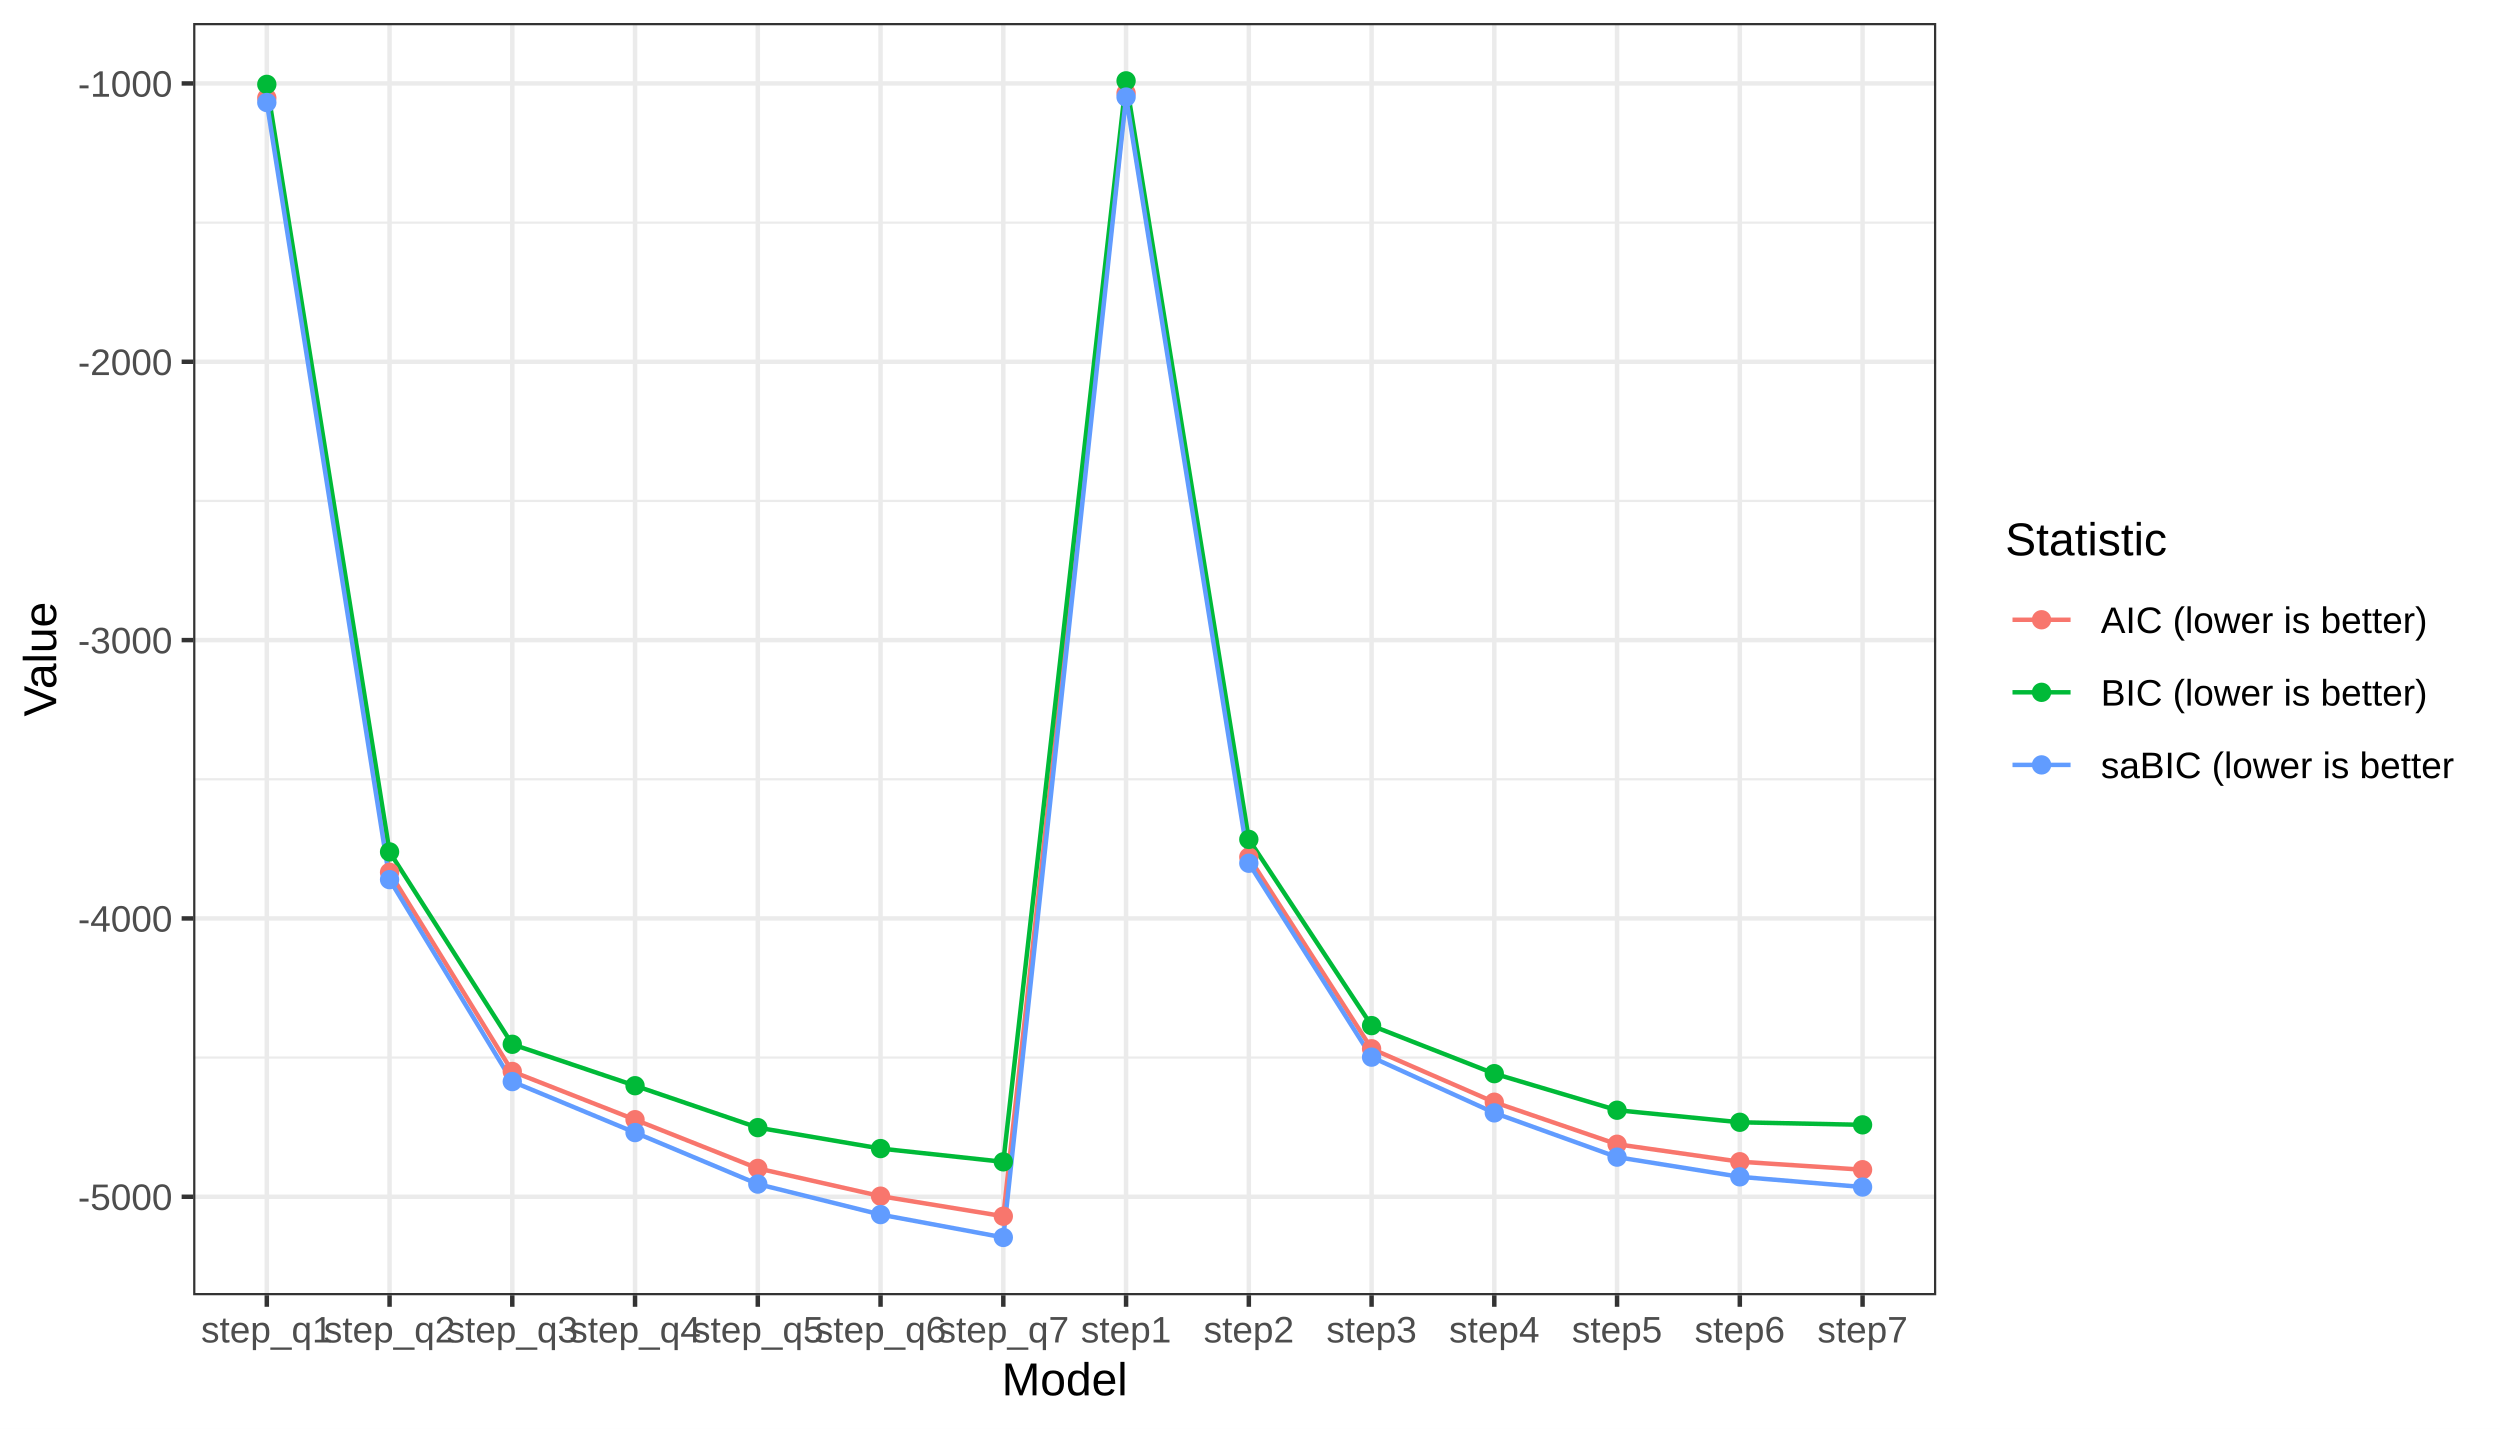
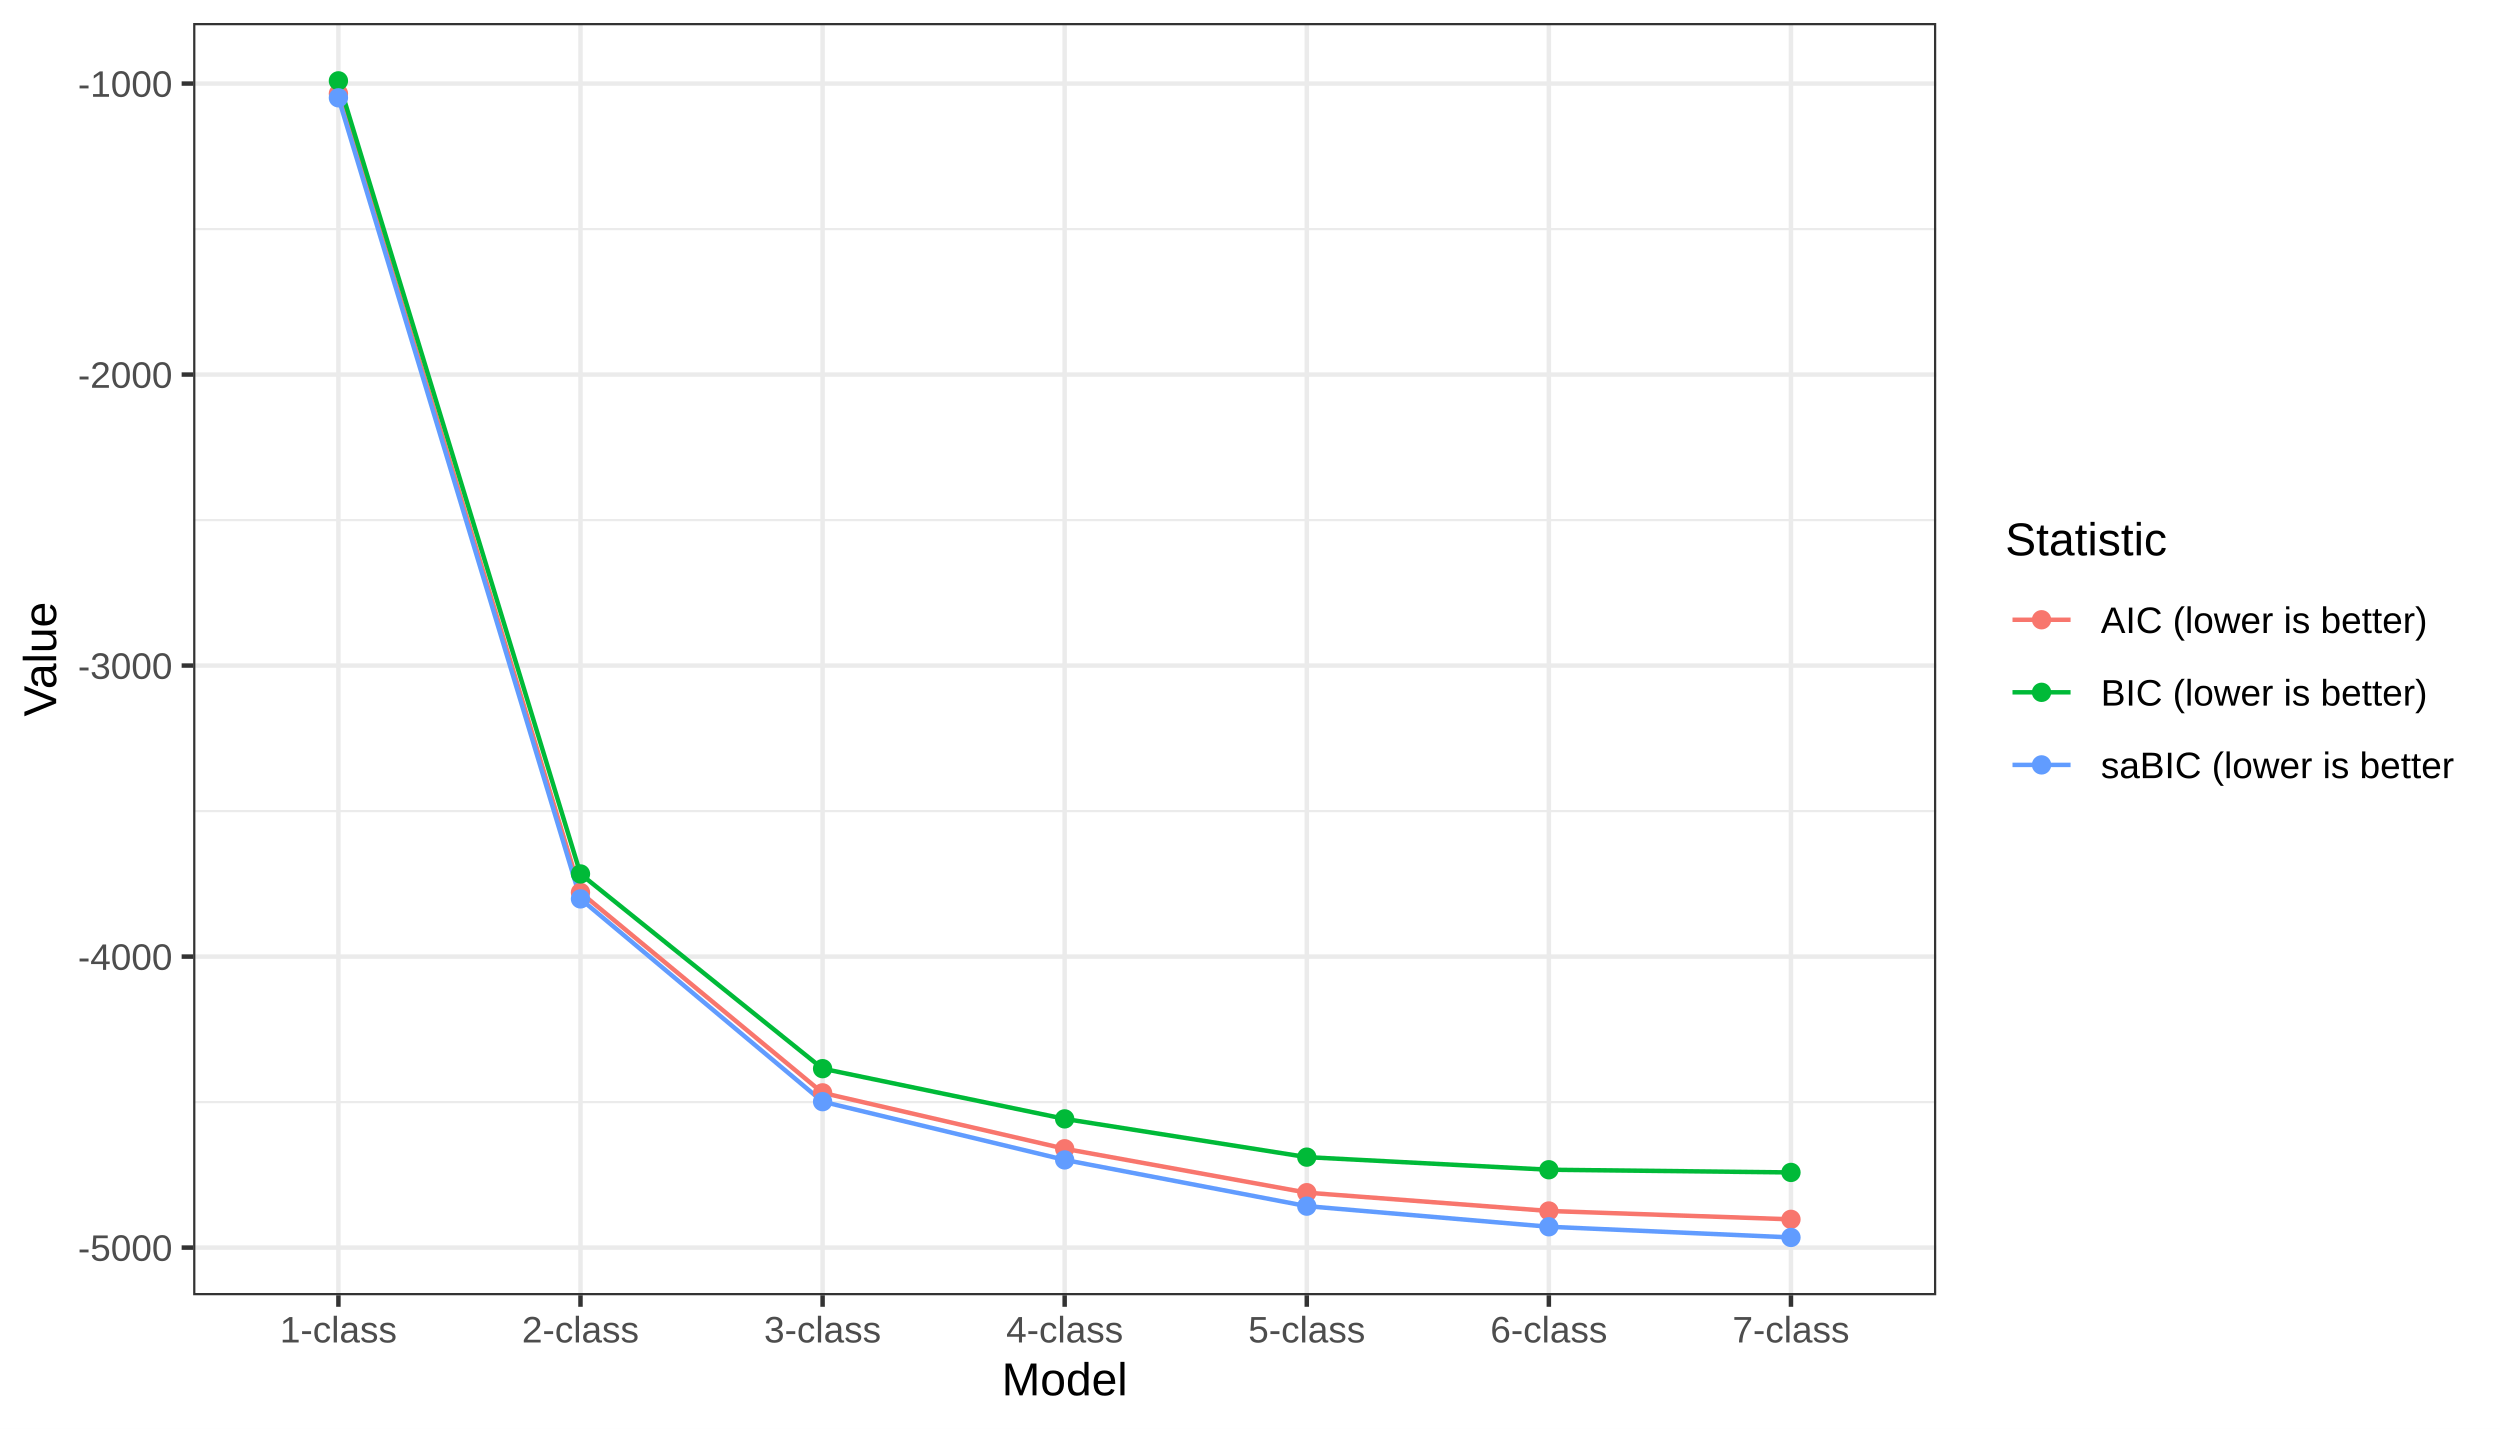
<svg xmlns="http://www.w3.org/2000/svg" class="svglite" width="595.28pt" height="340.16pt" viewBox="0 0 595.28 340.16">
  <defs>
    <style type="text/css">
    .svglite line, .svglite polyline, .svglite polygon, .svglite path, .svglite rect, .svglite circle {
      fill: none;
      stroke: #000000;
      stroke-linecap: round;
      stroke-linejoin: round;
      stroke-miterlimit: 10.00;
    }
    .svglite text {
      white-space: pre;
    }
  </style>
  </defs>
  <rect width="100%" height="100%" style="stroke: none; fill: #FFFFFF;" />
  <defs>
    <clipPath id="cpMC4wMHw1OTUuMjh8MC4wMHwzNDAuMTY=">
      <rect x="0.00" y="0.00" width="595.28" height="340.16" />
    </clipPath>
  </defs>
  <g clip-path="url(#cpMC4wMHw1OTUuMjh8MC4wMHwzNDAuMTY=)">
    <rect x="0.00" y="0" width="595.28" height="340.16" style="stroke-width: 1.07; stroke: #FFFFFF; fill: #FFFFFF;" />
  </g>
  <defs>
    <clipPath id="cpNDUuOTl8NDYxLjA0fDUuNDh8MzA4LjQy">
      <rect x="45.99" y="5.48" width="415.05" height="302.94" />
    </clipPath>
  </defs>
  <g clip-path="url(#cpNDUuOTl8NDYxLjA0fDUuNDh8MzA4LjQy)">
    <rect x="45.99" y="5.48" width="415.05" height="302.94" style="stroke-width: 1.07; stroke: none; fill: #FFFFFF;" />
-     <polyline points="45.99,251.82 461.04,251.82 " style="stroke-width: 0.53; stroke: #EBEBEB; stroke-linecap: butt;" />
-     <polyline points="45.99,185.55 461.04,185.55 " style="stroke-width: 0.53; stroke: #EBEBEB; stroke-linecap: butt;" />
-     <polyline points="45.99,119.28 461.04,119.28 " style="stroke-width: 0.53; stroke: #EBEBEB; stroke-linecap: butt;" />
-     <polyline points="45.99,53.01 461.04,53.01 " style="stroke-width: 0.53; stroke: #EBEBEB; stroke-linecap: butt;" />
-     <polyline points="45.99,284.96 461.04,284.96 " style="stroke-width: 1.07; stroke: #EBEBEB; stroke-linecap: butt;" />
-     <polyline points="45.99,218.69 461.04,218.69 " style="stroke-width: 1.07; stroke: #EBEBEB; stroke-linecap: butt;" />
-     <polyline points="45.99,152.42 461.04,152.42 " style="stroke-width: 1.07; stroke: #EBEBEB; stroke-linecap: butt;" />
-     <polyline points="45.99,86.14 461.04,86.14 " style="stroke-width: 1.07; stroke: #EBEBEB; stroke-linecap: butt;" />
-     <polyline points="45.99,19.87 461.04,19.87 " style="stroke-width: 1.07; stroke: #EBEBEB; stroke-linecap: butt;" />
-     <polyline points="63.53,308.42 63.53,5.48 " style="stroke-width: 1.07; stroke: #EBEBEB; stroke-linecap: butt;" />
-     <polyline points="92.76,308.42 92.76,5.48 " style="stroke-width: 1.07; stroke: #EBEBEB; stroke-linecap: butt;" />
-     <polyline points="121.98,308.42 121.98,5.48 " style="stroke-width: 1.07; stroke: #EBEBEB; stroke-linecap: butt;" />
-     <polyline points="151.21,308.42 151.21,5.48 " style="stroke-width: 1.07; stroke: #EBEBEB; stroke-linecap: butt;" />
-     <polyline points="180.44,308.42 180.44,5.48 " style="stroke-width: 1.07; stroke: #EBEBEB; stroke-linecap: butt;" />
-     <polyline points="209.67,308.42 209.67,5.48 " style="stroke-width: 1.07; stroke: #EBEBEB; stroke-linecap: butt;" />
-     <polyline points="238.90,308.42 238.90,5.48 " style="stroke-width: 1.07; stroke: #EBEBEB; stroke-linecap: butt;" />
-     <polyline points="268.13,308.42 268.13,5.48 " style="stroke-width: 1.07; stroke: #EBEBEB; stroke-linecap: butt;" />
-     <polyline points="297.36,308.42 297.36,5.48 " style="stroke-width: 1.07; stroke: #EBEBEB; stroke-linecap: butt;" />
-     <polyline points="326.59,308.42 326.59,5.48 " style="stroke-width: 1.07; stroke: #EBEBEB; stroke-linecap: butt;" />
-     <polyline points="355.81,308.42 355.81,5.48 " style="stroke-width: 1.07; stroke: #EBEBEB; stroke-linecap: butt;" />
-     <polyline points="385.04,308.42 385.04,5.48 " style="stroke-width: 1.07; stroke: #EBEBEB; stroke-linecap: butt;" />
-     <polyline points="414.27,308.42 414.27,5.48 " style="stroke-width: 1.07; stroke: #EBEBEB; stroke-linecap: butt;" />
-     <polyline points="443.50,308.42 443.50,5.48 " style="stroke-width: 1.07; stroke: #EBEBEB; stroke-linecap: butt;" />
-     <polyline points="63.53,23.33 92.76,207.71 121.98,255.13 151.21,266.61 180.44,278.21 209.67,284.82 238.90,289.60 268.13,22.16 297.36,204.07 326.59,249.72 355.81,262.45 385.04,272.46 414.27,276.62 443.50,278.52 " style="stroke-width: 1.07; stroke: #F8766D; stroke-linecap: butt;" />
-     <polyline points="63.53,20.09 92.76,202.85 121.98,248.66 151.21,258.52 180.44,268.50 209.67,273.49 238.90,276.65 268.13,19.25 297.36,199.87 326.59,244.21 355.81,255.65 385.04,264.36 414.27,267.23 443.50,267.84 " style="stroke-width: 1.07; stroke: #00BA38; stroke-linecap: butt;" />
-     <polyline points="63.53,24.41 92.76,209.45 121.98,257.54 151.21,269.68 180.44,281.94 209.67,289.21 238.90,294.65 268.13,23.11 297.36,205.55 326.59,251.72 355.81,264.99 385.04,275.53 414.27,280.22 443.50,282.65 " style="stroke-width: 1.07; stroke: #619CFF; stroke-linecap: butt;" />
-     <circle cx="268.13" cy="22.16" r="1.95" style="stroke-width: 0.71; stroke: #F8766D; fill: #F8766D;" />
-     <circle cx="297.36" cy="204.07" r="1.95" style="stroke-width: 0.71; stroke: #F8766D; fill: #F8766D;" />
-     <circle cx="326.59" cy="249.72" r="1.95" style="stroke-width: 0.71; stroke: #F8766D; fill: #F8766D;" />
-     <circle cx="355.81" cy="262.45" r="1.95" style="stroke-width: 0.71; stroke: #F8766D; fill: #F8766D;" />
-     <circle cx="385.04" cy="272.46" r="1.95" style="stroke-width: 0.71; stroke: #F8766D; fill: #F8766D;" />
-     <circle cx="414.27" cy="276.62" r="1.95" style="stroke-width: 0.71; stroke: #F8766D; fill: #F8766D;" />
-     <circle cx="443.50" cy="278.52" r="1.95" style="stroke-width: 0.71; stroke: #F8766D; fill: #F8766D;" />
-     <circle cx="63.53" cy="23.33" r="1.95" style="stroke-width: 0.71; stroke: #F8766D; fill: #F8766D;" />
-     <circle cx="92.76" cy="207.71" r="1.95" style="stroke-width: 0.71; stroke: #F8766D; fill: #F8766D;" />
-     <circle cx="121.98" cy="255.13" r="1.95" style="stroke-width: 0.71; stroke: #F8766D; fill: #F8766D;" />
-     <circle cx="151.21" cy="266.61" r="1.95" style="stroke-width: 0.71; stroke: #F8766D; fill: #F8766D;" />
-     <circle cx="180.44" cy="278.21" r="1.95" style="stroke-width: 0.71; stroke: #F8766D; fill: #F8766D;" />
-     <circle cx="209.67" cy="284.82" r="1.95" style="stroke-width: 0.71; stroke: #F8766D; fill: #F8766D;" />
-     <circle cx="238.90" cy="289.60" r="1.95" style="stroke-width: 0.71; stroke: #F8766D; fill: #F8766D;" />
-     <circle cx="268.13" cy="19.25" r="1.95" style="stroke-width: 0.71; stroke: #00BA38; fill: #00BA38;" />
-     <circle cx="297.36" cy="199.87" r="1.95" style="stroke-width: 0.71; stroke: #00BA38; fill: #00BA38;" />
-     <circle cx="326.59" cy="244.21" r="1.95" style="stroke-width: 0.71; stroke: #00BA38; fill: #00BA38;" />
-     <circle cx="355.81" cy="255.65" r="1.95" style="stroke-width: 0.71; stroke: #00BA38; fill: #00BA38;" />
-     <circle cx="385.04" cy="264.36" r="1.95" style="stroke-width: 0.71; stroke: #00BA38; fill: #00BA38;" />
-     <circle cx="414.27" cy="267.23" r="1.95" style="stroke-width: 0.71; stroke: #00BA38; fill: #00BA38;" />
-     <circle cx="443.50" cy="267.84" r="1.95" style="stroke-width: 0.71; stroke: #00BA38; fill: #00BA38;" />
-     <circle cx="63.53" cy="20.09" r="1.95" style="stroke-width: 0.71; stroke: #00BA38; fill: #00BA38;" />
-     <circle cx="92.76" cy="202.85" r="1.95" style="stroke-width: 0.71; stroke: #00BA38; fill: #00BA38;" />
-     <circle cx="121.98" cy="248.66" r="1.95" style="stroke-width: 0.71; stroke: #00BA38; fill: #00BA38;" />
-     <circle cx="151.21" cy="258.52" r="1.95" style="stroke-width: 0.71; stroke: #00BA38; fill: #00BA38;" />
-     <circle cx="180.44" cy="268.50" r="1.95" style="stroke-width: 0.71; stroke: #00BA38; fill: #00BA38;" />
-     <circle cx="209.67" cy="273.49" r="1.95" style="stroke-width: 0.71; stroke: #00BA38; fill: #00BA38;" />
-     <circle cx="238.90" cy="276.65" r="1.95" style="stroke-width: 0.71; stroke: #00BA38; fill: #00BA38;" />
-     <circle cx="268.13" cy="23.11" r="1.95" style="stroke-width: 0.71; stroke: #619CFF; fill: #619CFF;" />
-     <circle cx="297.36" cy="205.55" r="1.95" style="stroke-width: 0.71; stroke: #619CFF; fill: #619CFF;" />
-     <circle cx="326.59" cy="251.72" r="1.95" style="stroke-width: 0.71; stroke: #619CFF; fill: #619CFF;" />
-     <circle cx="355.81" cy="264.99" r="1.95" style="stroke-width: 0.71; stroke: #619CFF; fill: #619CFF;" />
-     <circle cx="385.04" cy="275.53" r="1.95" style="stroke-width: 0.71; stroke: #619CFF; fill: #619CFF;" />
-     <circle cx="414.27" cy="280.22" r="1.95" style="stroke-width: 0.71; stroke: #619CFF; fill: #619CFF;" />
-     <circle cx="443.50" cy="282.65" r="1.95" style="stroke-width: 0.71; stroke: #619CFF; fill: #619CFF;" />
-     <circle cx="63.53" cy="24.41" r="1.95" style="stroke-width: 0.71; stroke: #619CFF; fill: #619CFF;" />
-     <circle cx="92.76" cy="209.45" r="1.95" style="stroke-width: 0.71; stroke: #619CFF; fill: #619CFF;" />
-     <circle cx="121.98" cy="257.54" r="1.95" style="stroke-width: 0.71; stroke: #619CFF; fill: #619CFF;" />
-     <circle cx="151.21" cy="269.68" r="1.95" style="stroke-width: 0.71; stroke: #619CFF; fill: #619CFF;" />
-     <circle cx="180.44" cy="281.94" r="1.95" style="stroke-width: 0.71; stroke: #619CFF; fill: #619CFF;" />
-     <circle cx="209.67" cy="289.21" r="1.95" style="stroke-width: 0.71; stroke: #619CFF; fill: #619CFF;" />
-     <circle cx="238.90" cy="294.65" r="1.95" style="stroke-width: 0.71; stroke: #619CFF; fill: #619CFF;" />
+     <polyline points="45.99,262.42 461.04,262.42 " style="stroke-width: 0.53; stroke: #EBEBEB; stroke-linecap: butt;" />
+     <polyline points="45.99,193.13 461.04,193.13 " style="stroke-width: 0.53; stroke: #EBEBEB; stroke-linecap: butt;" />
+     <polyline points="45.99,123.84 461.04,123.84 " style="stroke-width: 0.53; stroke: #EBEBEB; stroke-linecap: butt;" />
+     <polyline points="45.99,54.55 461.04,54.55 " style="stroke-width: 0.53; stroke: #EBEBEB; stroke-linecap: butt;" />
+     <polyline points="45.99,297.07 461.04,297.07 " style="stroke-width: 1.07; stroke: #EBEBEB; stroke-linecap: butt;" />
+     <polyline points="45.99,227.78 461.04,227.78 " style="stroke-width: 1.07; stroke: #EBEBEB; stroke-linecap: butt;" />
+     <polyline points="45.99,158.48 461.04,158.48 " style="stroke-width: 1.07; stroke: #EBEBEB; stroke-linecap: butt;" />
+     <polyline points="45.99,89.19 461.04,89.19 " style="stroke-width: 1.07; stroke: #EBEBEB; stroke-linecap: butt;" />
+     <polyline points="45.99,19.90 461.04,19.90 " style="stroke-width: 1.07; stroke: #EBEBEB; stroke-linecap: butt;" />
+     <polyline points="80.58,308.42 80.58,5.48 " style="stroke-width: 1.07; stroke: #EBEBEB; stroke-linecap: butt;" />
+     <polyline points="138.22,308.42 138.22,5.48 " style="stroke-width: 1.07; stroke: #EBEBEB; stroke-linecap: butt;" />
+     <polyline points="195.87,308.42 195.87,5.48 " style="stroke-width: 1.07; stroke: #EBEBEB; stroke-linecap: butt;" />
+     <polyline points="253.51,308.42 253.51,5.48 " style="stroke-width: 1.07; stroke: #EBEBEB; stroke-linecap: butt;" />
+     <polyline points="311.16,308.42 311.16,5.48 " style="stroke-width: 1.07; stroke: #EBEBEB; stroke-linecap: butt;" />
+     <polyline points="368.80,308.42 368.80,5.48 " style="stroke-width: 1.07; stroke: #EBEBEB; stroke-linecap: butt;" />
+     <polyline points="426.45,308.42 426.45,5.48 " style="stroke-width: 1.07; stroke: #EBEBEB; stroke-linecap: butt;" />
+     <polyline points="80.58,22.30 138.22,212.50 195.87,260.22 253.51,273.53 311.16,283.99 368.80,288.35 426.45,290.34 " style="stroke-width: 1.07; stroke: #F8766D; stroke-linecap: butt;" />
+     <polyline points="80.58,19.25 138.22,208.10 195.87,254.46 253.51,266.42 311.16,275.53 368.80,278.53 426.45,279.17 " style="stroke-width: 1.07; stroke: #00BA38; stroke-linecap: butt;" />
+     <polyline points="80.58,23.29 138.22,214.04 195.87,262.32 253.51,276.19 311.16,287.20 368.80,292.11 426.45,294.65 " style="stroke-width: 1.07; stroke: #619CFF; stroke-linecap: butt;" />
+     <circle cx="80.58" cy="22.30" r="1.95" style="stroke-width: 0.71; stroke: #F8766D; fill: #F8766D;" />
+     <circle cx="138.22" cy="212.50" r="1.95" style="stroke-width: 0.71; stroke: #F8766D; fill: #F8766D;" />
+     <circle cx="195.87" cy="260.22" r="1.95" style="stroke-width: 0.71; stroke: #F8766D; fill: #F8766D;" />
+     <circle cx="253.51" cy="273.53" r="1.95" style="stroke-width: 0.71; stroke: #F8766D; fill: #F8766D;" />
+     <circle cx="311.16" cy="283.99" r="1.95" style="stroke-width: 0.71; stroke: #F8766D; fill: #F8766D;" />
+     <circle cx="368.80" cy="288.35" r="1.95" style="stroke-width: 0.71; stroke: #F8766D; fill: #F8766D;" />
+     <circle cx="426.45" cy="290.34" r="1.95" style="stroke-width: 0.71; stroke: #F8766D; fill: #F8766D;" />
+     <circle cx="80.58" cy="19.25" r="1.95" style="stroke-width: 0.71; stroke: #00BA38; fill: #00BA38;" />
+     <circle cx="138.22" cy="208.10" r="1.95" style="stroke-width: 0.71; stroke: #00BA38; fill: #00BA38;" />
+     <circle cx="195.87" cy="254.46" r="1.95" style="stroke-width: 0.71; stroke: #00BA38; fill: #00BA38;" />
+     <circle cx="253.51" cy="266.42" r="1.95" style="stroke-width: 0.71; stroke: #00BA38; fill: #00BA38;" />
+     <circle cx="311.16" cy="275.53" r="1.95" style="stroke-width: 0.71; stroke: #00BA38; fill: #00BA38;" />
+     <circle cx="368.80" cy="278.53" r="1.95" style="stroke-width: 0.71; stroke: #00BA38; fill: #00BA38;" />
+     <circle cx="426.45" cy="279.17" r="1.95" style="stroke-width: 0.71; stroke: #00BA38; fill: #00BA38;" />
+     <circle cx="80.58" cy="23.29" r="1.95" style="stroke-width: 0.71; stroke: #619CFF; fill: #619CFF;" />
+     <circle cx="138.22" cy="214.04" r="1.95" style="stroke-width: 0.71; stroke: #619CFF; fill: #619CFF;" />
+     <circle cx="195.87" cy="262.32" r="1.95" style="stroke-width: 0.71; stroke: #619CFF; fill: #619CFF;" />
+     <circle cx="253.51" cy="276.19" r="1.95" style="stroke-width: 0.71; stroke: #619CFF; fill: #619CFF;" />
+     <circle cx="311.16" cy="287.20" r="1.95" style="stroke-width: 0.71; stroke: #619CFF; fill: #619CFF;" />
+     <circle cx="368.80" cy="292.11" r="1.95" style="stroke-width: 0.71; stroke: #619CFF; fill: #619CFF;" />
+     <circle cx="426.45" cy="294.65" r="1.95" style="stroke-width: 0.71; stroke: #619CFF; fill: #619CFF;" />
    <rect x="45.99" y="5.48" width="415.05" height="302.94" style="stroke-width: 1.07; stroke: #333333;" />
  </g>
  <g clip-path="url(#cpMC4wMHw1OTUuMjh8MC4wMHwzNDAuMTY=)">
-     <text x="41.06" y="288.11" text-anchor="end" style="font-size: 8.80px;fill: #4D4D4D; font-family: &quot;Arial&quot;;" textLength="22.51px" lengthAdjust="spacingAndGlyphs">-5000</text>
-     <text x="41.06" y="221.84" text-anchor="end" style="font-size: 8.80px;fill: #4D4D4D; font-family: &quot;Arial&quot;;" textLength="22.51px" lengthAdjust="spacingAndGlyphs">-4000</text>
-     <text x="41.06" y="155.57" text-anchor="end" style="font-size: 8.80px;fill: #4D4D4D; font-family: &quot;Arial&quot;;" textLength="22.51px" lengthAdjust="spacingAndGlyphs">-3000</text>
-     <text x="41.06" y="89.30" text-anchor="end" style="font-size: 8.80px;fill: #4D4D4D; font-family: &quot;Arial&quot;;" textLength="22.51px" lengthAdjust="spacingAndGlyphs">-2000</text>
-     <text x="41.06" y="23.03" text-anchor="end" style="font-size: 8.80px;fill: #4D4D4D; font-family: &quot;Arial&quot;;" textLength="22.51px" lengthAdjust="spacingAndGlyphs">-1000</text>
-     <polyline points="43.25,284.96 45.99,284.96 " style="stroke-width: 1.07; stroke: #333333; stroke-linecap: butt;" />
-     <polyline points="43.25,218.69 45.99,218.69 " style="stroke-width: 1.07; stroke: #333333; stroke-linecap: butt;" />
-     <polyline points="43.25,152.42 45.99,152.42 " style="stroke-width: 1.07; stroke: #333333; stroke-linecap: butt;" />
-     <polyline points="43.25,86.14 45.99,86.14 " style="stroke-width: 1.07; stroke: #333333; stroke-linecap: butt;" />
-     <polyline points="43.25,19.87 45.99,19.87 " style="stroke-width: 1.07; stroke: #333333; stroke-linecap: butt;" />
-     <polyline points="63.53,311.16 63.53,308.42 " style="stroke-width: 1.07; stroke: #333333; stroke-linecap: butt;" />
-     <polyline points="92.76,311.16 92.76,308.42 " style="stroke-width: 1.07; stroke: #333333; stroke-linecap: butt;" />
-     <polyline points="121.98,311.16 121.98,308.42 " style="stroke-width: 1.07; stroke: #333333; stroke-linecap: butt;" />
-     <polyline points="151.21,311.16 151.21,308.42 " style="stroke-width: 1.07; stroke: #333333; stroke-linecap: butt;" />
-     <polyline points="180.44,311.16 180.44,308.42 " style="stroke-width: 1.07; stroke: #333333; stroke-linecap: butt;" />
-     <polyline points="209.67,311.16 209.67,308.42 " style="stroke-width: 1.07; stroke: #333333; stroke-linecap: butt;" />
-     <polyline points="238.90,311.16 238.90,308.42 " style="stroke-width: 1.07; stroke: #333333; stroke-linecap: butt;" />
-     <polyline points="268.13,311.16 268.13,308.42 " style="stroke-width: 1.07; stroke: #333333; stroke-linecap: butt;" />
-     <polyline points="297.36,311.16 297.36,308.42 " style="stroke-width: 1.07; stroke: #333333; stroke-linecap: butt;" />
-     <polyline points="326.59,311.16 326.59,308.42 " style="stroke-width: 1.07; stroke: #333333; stroke-linecap: butt;" />
-     <polyline points="355.81,311.16 355.81,308.42 " style="stroke-width: 1.07; stroke: #333333; stroke-linecap: butt;" />
-     <polyline points="385.04,311.16 385.04,308.42 " style="stroke-width: 1.07; stroke: #333333; stroke-linecap: butt;" />
-     <polyline points="414.27,311.16 414.27,308.42 " style="stroke-width: 1.07; stroke: #333333; stroke-linecap: butt;" />
-     <polyline points="443.50,311.16 443.50,308.42 " style="stroke-width: 1.07; stroke: #333333; stroke-linecap: butt;" />
-     <text x="63.53" y="319.66" text-anchor="middle" style="font-size: 8.80px;fill: #4D4D4D; font-family: &quot;Arial&quot;;" textLength="31.32px" lengthAdjust="spacingAndGlyphs">step_q1</text>
-     <text x="92.76" y="319.66" text-anchor="middle" style="font-size: 8.80px;fill: #4D4D4D; font-family: &quot;Arial&quot;;" textLength="31.32px" lengthAdjust="spacingAndGlyphs">step_q2</text>
-     <text x="121.98" y="319.66" text-anchor="middle" style="font-size: 8.80px;fill: #4D4D4D; font-family: &quot;Arial&quot;;" textLength="31.32px" lengthAdjust="spacingAndGlyphs">step_q3</text>
-     <text x="151.21" y="319.66" text-anchor="middle" style="font-size: 8.80px;fill: #4D4D4D; font-family: &quot;Arial&quot;;" textLength="31.32px" lengthAdjust="spacingAndGlyphs">step_q4</text>
-     <text x="180.44" y="319.66" text-anchor="middle" style="font-size: 8.80px;fill: #4D4D4D; font-family: &quot;Arial&quot;;" textLength="31.32px" lengthAdjust="spacingAndGlyphs">step_q5</text>
-     <text x="209.67" y="319.66" text-anchor="middle" style="font-size: 8.80px;fill: #4D4D4D; font-family: &quot;Arial&quot;;" textLength="31.32px" lengthAdjust="spacingAndGlyphs">step_q6</text>
-     <text x="238.90" y="319.66" text-anchor="middle" style="font-size: 8.80px;fill: #4D4D4D; font-family: &quot;Arial&quot;;" textLength="31.32px" lengthAdjust="spacingAndGlyphs">step_q7</text>
-     <text x="268.13" y="319.66" text-anchor="middle" style="font-size: 8.80px;fill: #4D4D4D; font-family: &quot;Arial&quot;;" textLength="21.53px" lengthAdjust="spacingAndGlyphs">step1</text>
-     <text x="297.36" y="319.66" text-anchor="middle" style="font-size: 8.80px;fill: #4D4D4D; font-family: &quot;Arial&quot;;" textLength="21.53px" lengthAdjust="spacingAndGlyphs">step2</text>
-     <text x="326.59" y="319.66" text-anchor="middle" style="font-size: 8.80px;fill: #4D4D4D; font-family: &quot;Arial&quot;;" textLength="21.53px" lengthAdjust="spacingAndGlyphs">step3</text>
-     <text x="355.81" y="319.66" text-anchor="middle" style="font-size: 8.80px;fill: #4D4D4D; font-family: &quot;Arial&quot;;" textLength="21.53px" lengthAdjust="spacingAndGlyphs">step4</text>
-     <text x="385.04" y="319.66" text-anchor="middle" style="font-size: 8.80px;fill: #4D4D4D; font-family: &quot;Arial&quot;;" textLength="21.53px" lengthAdjust="spacingAndGlyphs">step5</text>
-     <text x="414.27" y="319.66" text-anchor="middle" style="font-size: 8.80px;fill: #4D4D4D; font-family: &quot;Arial&quot;;" textLength="21.53px" lengthAdjust="spacingAndGlyphs">step6</text>
-     <text x="443.50" y="319.66" text-anchor="middle" style="font-size: 8.80px;fill: #4D4D4D; font-family: &quot;Arial&quot;;" textLength="21.53px" lengthAdjust="spacingAndGlyphs">step7</text>
+     <text x="41.06" y="300.22" text-anchor="end" style="font-size: 8.80px;fill: #4D4D4D; font-family: &quot;Arial&quot;;" textLength="22.51px" lengthAdjust="spacingAndGlyphs">-5000</text>
+     <text x="41.06" y="230.93" text-anchor="end" style="font-size: 8.80px;fill: #4D4D4D; font-family: &quot;Arial&quot;;" textLength="22.51px" lengthAdjust="spacingAndGlyphs">-4000</text>
+     <text x="41.06" y="161.64" text-anchor="end" style="font-size: 8.80px;fill: #4D4D4D; font-family: &quot;Arial&quot;;" textLength="22.51px" lengthAdjust="spacingAndGlyphs">-3000</text>
+     <text x="41.06" y="92.35" text-anchor="end" style="font-size: 8.80px;fill: #4D4D4D; font-family: &quot;Arial&quot;;" textLength="22.51px" lengthAdjust="spacingAndGlyphs">-2000</text>
+     <text x="41.06" y="23.05" text-anchor="end" style="font-size: 8.80px;fill: #4D4D4D; font-family: &quot;Arial&quot;;" textLength="22.51px" lengthAdjust="spacingAndGlyphs">-1000</text>
+     <polyline points="43.25,297.07 45.99,297.07 " style="stroke-width: 1.07; stroke: #333333; stroke-linecap: butt;" />
+     <polyline points="43.25,227.78 45.99,227.78 " style="stroke-width: 1.07; stroke: #333333; stroke-linecap: butt;" />
+     <polyline points="43.25,158.48 45.99,158.48 " style="stroke-width: 1.07; stroke: #333333; stroke-linecap: butt;" />
+     <polyline points="43.25,89.19 45.99,89.19 " style="stroke-width: 1.07; stroke: #333333; stroke-linecap: butt;" />
+     <polyline points="43.25,19.90 45.99,19.90 " style="stroke-width: 1.07; stroke: #333333; stroke-linecap: butt;" />
+     <polyline points="80.58,311.16 80.58,308.42 " style="stroke-width: 1.07; stroke: #333333; stroke-linecap: butt;" />
+     <polyline points="138.22,311.16 138.22,308.42 " style="stroke-width: 1.07; stroke: #333333; stroke-linecap: butt;" />
+     <polyline points="195.87,311.16 195.87,308.42 " style="stroke-width: 1.07; stroke: #333333; stroke-linecap: butt;" />
+     <polyline points="253.51,311.16 253.51,308.42 " style="stroke-width: 1.07; stroke: #333333; stroke-linecap: butt;" />
+     <polyline points="311.16,311.16 311.16,308.42 " style="stroke-width: 1.07; stroke: #333333; stroke-linecap: butt;" />
+     <polyline points="368.80,311.16 368.80,308.42 " style="stroke-width: 1.07; stroke: #333333; stroke-linecap: butt;" />
+     <polyline points="426.45,311.16 426.45,308.42 " style="stroke-width: 1.07; stroke: #333333; stroke-linecap: butt;" />
+     <text x="80.58" y="319.66" text-anchor="middle" style="font-size: 8.80px;fill: #4D4D4D; font-family: &quot;Arial&quot;;" textLength="27.87px" lengthAdjust="spacingAndGlyphs">1-class</text>
+     <text x="138.22" y="319.66" text-anchor="middle" style="font-size: 8.80px;fill: #4D4D4D; font-family: &quot;Arial&quot;;" textLength="27.87px" lengthAdjust="spacingAndGlyphs">2-class</text>
+     <text x="195.87" y="319.66" text-anchor="middle" style="font-size: 8.80px;fill: #4D4D4D; font-family: &quot;Arial&quot;;" textLength="27.87px" lengthAdjust="spacingAndGlyphs">3-class</text>
+     <text x="253.51" y="319.66" text-anchor="middle" style="font-size: 8.80px;fill: #4D4D4D; font-family: &quot;Arial&quot;;" textLength="27.87px" lengthAdjust="spacingAndGlyphs">4-class</text>
+     <text x="311.16" y="319.66" text-anchor="middle" style="font-size: 8.80px;fill: #4D4D4D; font-family: &quot;Arial&quot;;" textLength="27.87px" lengthAdjust="spacingAndGlyphs">5-class</text>
+     <text x="368.80" y="319.66" text-anchor="middle" style="font-size: 8.80px;fill: #4D4D4D; font-family: &quot;Arial&quot;;" textLength="27.87px" lengthAdjust="spacingAndGlyphs">6-class</text>
+     <text x="426.45" y="319.66" text-anchor="middle" style="font-size: 8.80px;fill: #4D4D4D; font-family: &quot;Arial&quot;;" textLength="27.87px" lengthAdjust="spacingAndGlyphs">7-class</text>
    <text x="253.51" y="332.24" text-anchor="middle" style="font-size: 11.00px; font-family: &quot;Arial&quot;;" textLength="29.97px" lengthAdjust="spacingAndGlyphs">Model</text>
    <text transform="translate(13.37,156.95) rotate(-90)" text-anchor="middle" style="font-size: 11.00px; font-family: &quot;Arial&quot;;" textLength="28.14px" lengthAdjust="spacingAndGlyphs">Value</text>
    <rect x="472.00" y="117.65" width="117.80" height="78.60" style="stroke-width: 1.07; stroke: none; fill: #FFFFFF;" />
    <text x="477.48" y="132.24" style="font-size: 11.00px; font-family: &quot;Arial&quot;;" textLength="38.50px" lengthAdjust="spacingAndGlyphs">Statistic</text>
    <rect x="477.48" y="138.93" width="17.28" height="17.28" style="stroke-width: 1.07; stroke: none; fill: #FFFFFF;" />
    <line x1="479.20" y1="147.57" x2="493.03" y2="147.57" style="stroke-width: 1.07; stroke: #F8766D; stroke-linecap: butt;" />
    <circle cx="486.12" cy="147.57" r="1.95" style="stroke-width: 0.71; stroke: #F8766D; fill: #F8766D;" />
    <rect x="477.48" y="156.21" width="17.28" height="17.28" style="stroke-width: 1.07; stroke: none; fill: #FFFFFF;" />
    <line x1="479.20" y1="164.85" x2="493.03" y2="164.85" style="stroke-width: 1.07; stroke: #00BA38; stroke-linecap: butt;" />
    <circle cx="486.12" cy="164.85" r="1.95" style="stroke-width: 0.71; stroke: #00BA38; fill: #00BA38;" />
    <rect x="477.48" y="173.49" width="17.28" height="17.28" style="stroke-width: 1.07; stroke: none; fill: #FFFFFF;" />
    <line x1="479.20" y1="182.13" x2="493.03" y2="182.13" style="stroke-width: 1.07; stroke: #619CFF; stroke-linecap: butt;" />
    <circle cx="486.12" cy="182.13" r="1.95" style="stroke-width: 0.71; stroke: #619CFF; fill: #619CFF;" />
    <text x="500.24" y="150.73" style="font-size: 8.80px; font-family: &quot;Arial&quot;;" textLength="77.72px" lengthAdjust="spacingAndGlyphs">AIC (lower is better)</text>
    <text x="500.24" y="168.01" style="font-size: 8.80px; font-family: &quot;Arial&quot;;" textLength="77.72px" lengthAdjust="spacingAndGlyphs">BIC (lower is better)</text>
    <text x="500.24" y="185.29" style="font-size: 8.80px; font-family: &quot;Arial&quot;;" textLength="84.08px" lengthAdjust="spacingAndGlyphs">saBIC (lower is better</text>
  </g>
</svg>
